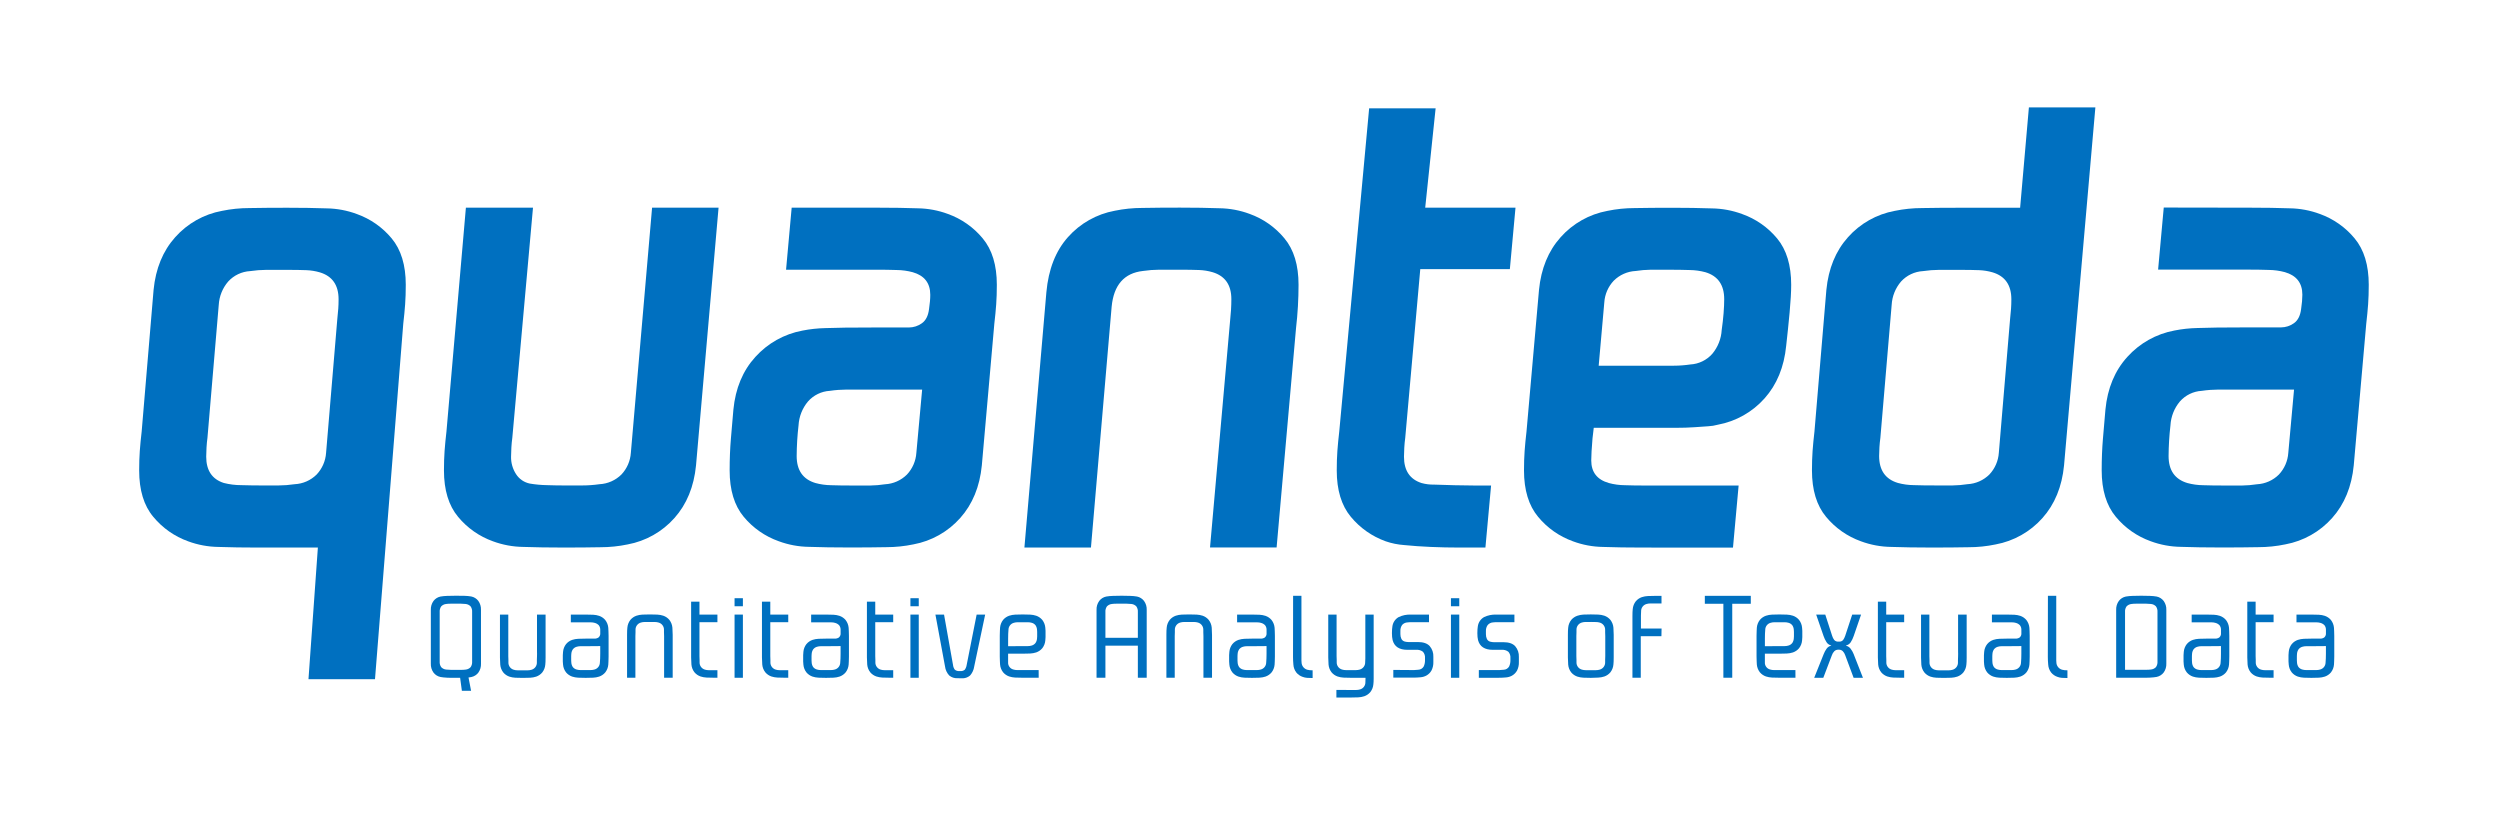
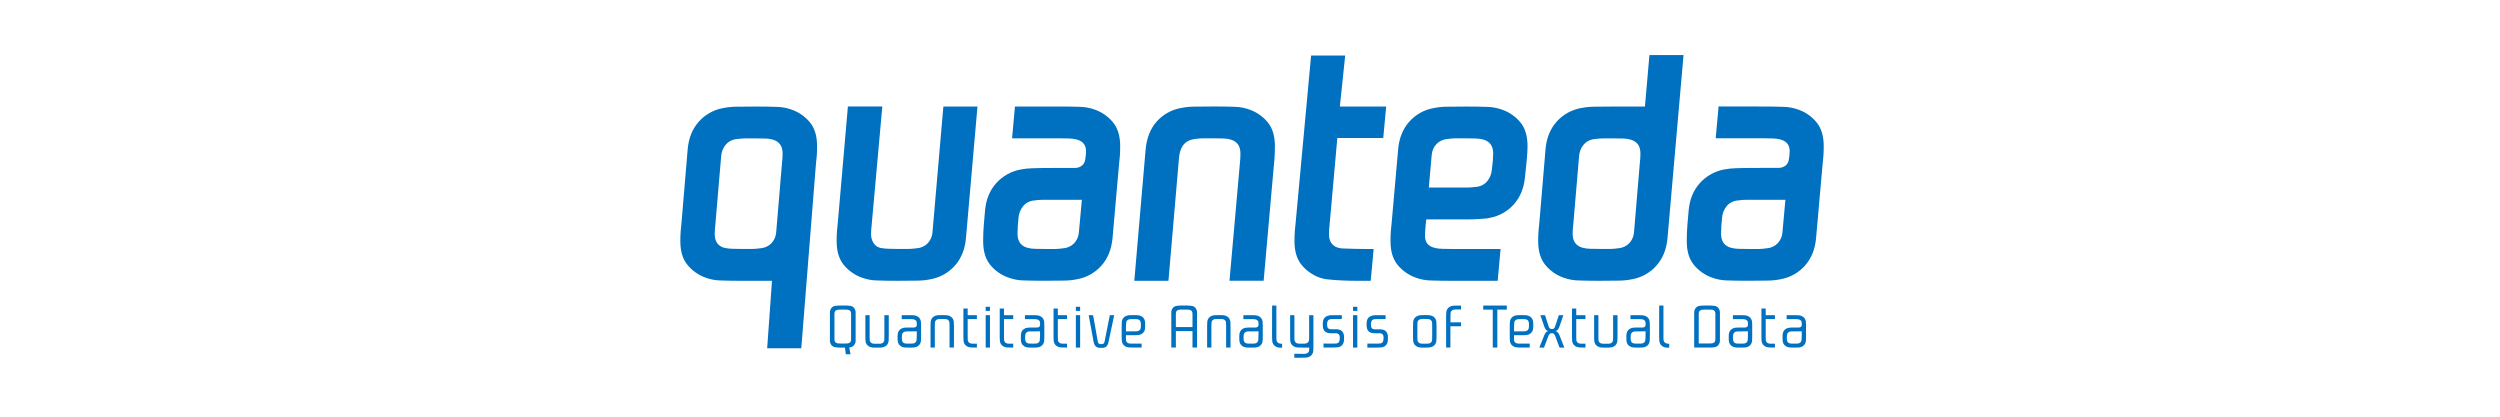
- <svg xmlns="http://www.w3.org/2000/svg" id="Layer_1" data-name="Layer 1" viewBox="0 0 1200 390">
+ <svg xmlns="http://www.w3.org/2000/svg" width="1200" height="200" id="Layer_1" data-name="Layer 1" viewBox="0 0 1200 390">
  <defs>
    <style>.cls-1{fill:#0070c0;}</style>
  </defs>
  <path class="cls-1" d="M180,326H148.07l4.51-63.17H124q-10.54,0-19.11-.3a43.37,43.37,0,0,1-14.6-2.71,38.51,38.51,0,0,1-16.71-11.74Q66.8,240,66.8,225.8q0-5.11.3-9.33t.9-9.33l5.72-68q1.5-15.35,10.38-25.28a39.66,39.66,0,0,1,22.42-12.64,65.3,65.3,0,0,1,13.24-1.35q8.13-.15,18.06-.15,10.53,0,19,.3a43.18,43.18,0,0,1,14.45,2.71A38.5,38.5,0,0,1,188,114.43q6.77,8.13,6.77,22.27,0,5.12-.3,9.33t-.9,9.33ZM161.92,153q.3-2.71.45-4.82t.15-4.51q0-10.23-9-12.94a26.64,26.64,0,0,0-6.47-1.05q-3.46-.15-10.38-.15H127.9a55.85,55.85,0,0,0-7.83.6,15.45,15.45,0,0,0-10.54,5A18.82,18.82,0,0,0,105,146.34l-5.42,63.81q-.3,2.11-.45,4.67c-.1,1.71-.15,3.16-.15,4.36q0,9.93,8.43,12.64a33.9,33.9,0,0,0,8.43,1.05q5.42.16,9.93.15h7.83a55.17,55.17,0,0,0,7.83-.6A16.08,16.08,0,0,0,152,227.76a16.8,16.8,0,0,0,4.52-10.38Z" />
  <path class="cls-1" d="M313,99.69h31.91L334.09,223.4q-1.51,15.35-10.38,25.28a39.68,39.68,0,0,1-22.42,12.64,63.85,63.85,0,0,1-13.09,1.35q-8,.16-17.91.15-10.54,0-19.11-.3a43.37,43.37,0,0,1-14.6-2.71,38.52,38.52,0,0,1-16.71-11.74q-6.77-8.13-6.77-22.27,0-5.11.3-9.33t.9-9.33l9.33-107.46h32.21l-9.93,110.47q-.3,2.11-.45,4.67c-.1,1.71-.15,3.16-.15,4.36a14.81,14.81,0,0,0,2.41,8.43,10.26,10.26,0,0,0,6.62,4.51,55.48,55.48,0,0,0,8.13.75q4.81.16,8.43.15h8.28a60.22,60.22,0,0,0,8.58-.6,16.08,16.08,0,0,0,10.54-4.67,16.79,16.79,0,0,0,4.51-10.38Z" />
  <path class="cls-1" d="M421.56,99.69q10.53,0,19,.3A43.19,43.19,0,0,1,455,102.7a38.51,38.51,0,0,1,16.71,11.74q6.77,8.13,6.77,22.27,0,5.12-.3,9.33t-.9,9.33l-6,68q-1.51,15.35-10.38,25.28a39.68,39.68,0,0,1-22.42,12.64,63.86,63.86,0,0,1-13.09,1.35q-8,.16-17.91.15-10.54,0-19.11-.3a43.37,43.37,0,0,1-14.6-2.71A38.51,38.51,0,0,1,357,248.08q-6.77-8.13-6.77-22.27,0-8.13.6-15.2t1.2-14q1.5-15.35,10.54-25.28a40.4,40.4,0,0,1,22.58-12.64,63.74,63.74,0,0,1,11-1.2q7.07-.3,23.93-.3H436.3a10.7,10.7,0,0,0,6.17-2q2.86-2,3.46-6.77.3-2.1.45-3.76c.1-1.1.15-2.15.15-3.16q0-8.42-8.43-10.84a30.91,30.91,0,0,0-7.67-1.05q-4.67-.15-9.18-.15H377.31L380,99.69ZM442.63,187H406.36a56.66,56.66,0,0,0-8,.6,15.16,15.16,0,0,0-10.54,5.12,19.52,19.52,0,0,0-4.52,11.44,134.76,134.76,0,0,0-.9,14.75q0,10.24,9,12.94a30,30,0,0,0,7.53,1.05q4.51.16,10.23.15h8.58a51.12,51.12,0,0,0,7.07-.6,16.08,16.08,0,0,0,10.53-4.67,16.79,16.79,0,0,0,4.51-10.38Z" />
  <path class="cls-1" d="M590.45,153.87q.3-2.71.45-5.27t.15-5q0-10.23-9-12.94a26.63,26.63,0,0,0-6.47-1.05q-3.46-.15-10.38-.15h-8.73a55.83,55.83,0,0,0-7.83.6q-13.55,1.51-15.05,17.16l-9.93,115.58H491.72l10.54-122.51q1.5-16.55,10.38-26.49a39.66,39.66,0,0,1,22.43-12.64,65.28,65.28,0,0,1,13.24-1.35q8.13-.15,18.06-.15,10.53,0,19,.3a43.2,43.2,0,0,1,14.45,2.71,38.51,38.51,0,0,1,16.71,11.74q6.77,8.13,6.77,22.27,0,5.12-.3,10.38t-.9,10.38l-9.33,105.35H580.81Z" />
  <path class="cls-1" d="M657.19,52H689.1l-5,47.69h43.34l-2.71,29.5h-43l-7.22,81q-.3,2.11-.45,4.67c-.1,1.71-.15,3.16-.15,4.36q0,9.93,8.43,12.64a21,21,0,0,0,6,.75q4.51.16,9.93.3t10.23.15h7.22L713,262.83H700.79q-7.08,0-14-.3t-12.79-.9a34.62,34.62,0,0,1-8.88-1.81,38.51,38.51,0,0,1-16.71-11.74q-6.77-8.13-6.77-22.27,0-5.11.3-9.33t.9-9.33Z" />
  <path class="cls-1" d="M788.44,262.83q-10.54,0-19-.3A42.93,42.93,0,0,1,755,259.82a38.51,38.51,0,0,1-16.71-11.74q-6.77-8.13-6.77-22.27,0-5.11.3-9.33t.9-9.33l6-68q1.5-15.35,10.38-25.28a39.66,39.66,0,0,1,22.42-12.64,64.45,64.45,0,0,1,13.09-1.35q8-.15,17.91-.15,10.53,0,19.11.3a43.61,43.61,0,0,1,14.6,2.71A38.51,38.51,0,0,1,853,114.43q6.77,8.13,6.77,22.27,0,5.12-.75,13.24t-1.65,16q-1.51,15.35-10.38,25.28a39.67,39.67,0,0,1-22.42,12.64,21.34,21.34,0,0,1-4.67.75q-2.56.16-6.47.45t-9.63.3H765l-.6,5.12q-.3,3.32-.45,6.17c-.1,1.91-.15,3.36-.15,4.36q0,8.43,8.43,10.84a30.62,30.62,0,0,0,7.68,1.05q4.66.16,9.18.15h45.45l-2.71,29.8Zm-21.07-87.29h36a56.05,56.05,0,0,0,8-.6,15.16,15.16,0,0,0,10.54-5.12,19.57,19.57,0,0,0,4.51-11.44q.6-4.21.9-8t.3-6.77q0-10.23-9-12.94a30.28,30.28,0,0,0-7.52-1.05q-4.52-.15-10.23-.15H792.2a51.74,51.74,0,0,0-7.07.6,16.08,16.08,0,0,0-10.54,4.67,16.75,16.75,0,0,0-4.52,10.38Z" />
  <path class="cls-1" d="M990.74,223.4q-1.51,15.35-10.38,25.28a39.68,39.68,0,0,1-22.43,12.64,63.83,63.83,0,0,1-13.09,1.35q-8,.16-17.91.15-10.54,0-19.11-.3a43.37,43.37,0,0,1-14.6-2.71,38.52,38.52,0,0,1-16.71-11.74q-6.77-8.13-6.77-22.27,0-5.11.3-9.33t.9-9.33l5.72-68q1.5-15.35,10.38-25.28a39.66,39.66,0,0,1,22.42-12.64,65.28,65.28,0,0,1,13.24-1.35q8.13-.15,18.06-.15h28.9l4.21-48.16h31.91ZM964.85,153q.3-2.71.45-4.82t.15-4.51q0-10.23-9-12.94a26.64,26.64,0,0,0-6.47-1.05q-3.46-.15-10.38-.15h-8.73a55.84,55.84,0,0,0-7.83.6,15.45,15.45,0,0,0-10.54,5A18.81,18.81,0,0,0,908,146.34l-5.42,63.81q-.3,2.11-.45,4.51c-.1,1.61-.15,3-.15,4.21q0,10.24,9,12.94a30,30,0,0,0,7.53,1.05q4.51.16,10.23.15h8.58a51.11,51.11,0,0,0,7.07-.6,16.08,16.08,0,0,0,10.53-4.67,16.8,16.8,0,0,0,4.52-10.38Z" />
  <path class="cls-1" d="M1080.07,99.69q10.53,0,19,.3a43.19,43.19,0,0,1,14.45,2.71,38.51,38.51,0,0,1,16.71,11.74q6.77,8.13,6.77,22.27,0,5.12-.3,9.33t-.9,9.33l-6,68q-1.51,15.35-10.38,25.28a39.68,39.68,0,0,1-22.42,12.64,63.86,63.86,0,0,1-13.09,1.35q-8,.16-17.91.15-10.54,0-19.11-.3a43.36,43.36,0,0,1-14.6-2.71,38.52,38.52,0,0,1-16.71-11.74q-6.77-8.13-6.77-22.27,0-8.13.6-15.2t1.2-14q1.5-15.35,10.53-25.28a40.4,40.4,0,0,1,22.58-12.64,63.74,63.74,0,0,1,11-1.2q7.07-.3,23.93-.3h16.25a10.7,10.7,0,0,0,6.17-2q2.86-2,3.46-6.77.3-2.1.45-3.76t.15-3.16q0-8.42-8.43-10.84a30.92,30.92,0,0,0-7.68-1.05q-4.67-.15-9.18-.15h-43.95l2.71-29.8ZM1101.14,187h-36.27a56.67,56.67,0,0,0-8,.6,15.16,15.16,0,0,0-10.54,5.12,19.52,19.52,0,0,0-4.51,11.44,134.54,134.54,0,0,0-.9,14.75q0,10.24,9,12.94a30,30,0,0,0,7.53,1.05q4.51.16,10.23.15h8.58a51.11,51.11,0,0,0,7.07-.6,16.08,16.08,0,0,0,10.54-4.67,16.79,16.79,0,0,0,4.51-10.38Z" />
  <path class="cls-1" d="M230.88,318.54a6.86,6.86,0,0,1-1.29,4.34,5.65,5.65,0,0,1-3.36,2.1,12.25,12.25,0,0,1-1.34.22l1.23,6.38H221.7l-.84-6.22h-4.12q-1.09,0-2.07-.06t-1.82-.14c-.56-.06-1-.12-1.4-.2a5.64,5.64,0,0,1-3.36-2.1,6.85,6.85,0,0,1-1.29-4.34V292.78a6.86,6.86,0,0,1,1.29-4.34,5.65,5.65,0,0,1,3.36-2.1,22.14,22.14,0,0,1,3.22-.31q2.1-.08,4.17-.08T223,286a22.19,22.19,0,0,1,3.22.31,5.66,5.66,0,0,1,3.36,2.1,6.86,6.86,0,0,1,1.29,4.34Zm-12.1,3,2.46,0q1.34,0,2.3-.14a3.8,3.8,0,0,0,2.35-1.15,4.19,4.19,0,0,0,.73-2.72V293.78a4.19,4.19,0,0,0-.73-2.72,3.81,3.81,0,0,0-2.35-1.15q-1-.11-2.3-.14l-2.46,0-2.38,0q-1.32,0-2.27.14a3.8,3.8,0,0,0-2.35,1.15,4.18,4.18,0,0,0-.73,2.72v23.74a4.18,4.18,0,0,0,.73,2.72,3.79,3.79,0,0,0,2.35,1.15q1,.11,2.27.14Z" />
  <path class="cls-1" d="M261.88,295v15.18q0,3.14,0,5.43t-.14,3.42a7,7,0,0,1-1.46,3.75,6.63,6.63,0,0,1-2.91,2,11,11,0,0,1-2.88.53q-1.54.08-3.56.08t-3.56-.08a10.94,10.94,0,0,1-2.88-.53,6.62,6.62,0,0,1-2.91-2,7,7,0,0,1-1.46-3.75q-.11-1.12-.14-3.42t0-5.43V295h4v17.7q0,1.23,0,2.27t.06,1.85q0,.81,0,1.15a3.53,3.53,0,0,0,2.63,3.53,6.1,6.1,0,0,0,1.74.25q1.06,0,2.46,0t2.46,0a6.11,6.11,0,0,0,1.74-.25,3.53,3.53,0,0,0,2.63-3.53c0-.22,0-.6,0-1.12s0-1.14.06-1.85,0-1.47,0-2.3V295Z" />
  <path class="cls-1" d="M281.17,295q2,0,3.56.08a11,11,0,0,1,2.88.53,6.65,6.65,0,0,1,2.91,2,7,7,0,0,1,1.46,3.75q.06.56.08,1.6t.06,2.27q0,1.23,0,2.55v4.87q0,1.32,0,2.55t-.06,2.24q0,1-.08,1.57a7,7,0,0,1-1.46,3.75,6.63,6.63,0,0,1-2.91,2,11,11,0,0,1-2.91.53q-1.57.08-3.58.08t-3.58-.08a11,11,0,0,1-2.91-.53,6.62,6.62,0,0,1-2.91-2,7,7,0,0,1-1.46-3.75,10.61,10.61,0,0,1-.11-1.51v-3a12,12,0,0,1,.11-1.6,7,7,0,0,1,1.46-3.75,6.64,6.64,0,0,1,2.91-2,11.13,11.13,0,0,1,2.94-.53q1.6-.08,3.61-.08h4.2a3.32,3.32,0,0,0,1.93-.56,2.49,2.49,0,0,0,.81-2.18v-1.29a3.54,3.54,0,0,0-.67-2.35,4.07,4.07,0,0,0-2-1.18,6.25,6.25,0,0,0-1.76-.25q-1.09,0-2.49,0H274V295Zm0,15.18q-1.4,0-2.52,0a6.35,6.35,0,0,0-1.79.25,3.48,3.48,0,0,0-1.9,1.26,4.39,4.39,0,0,0-.73,2.21,8,8,0,0,0-.06,1v2.07a8.5,8.5,0,0,0,.06,1,4.4,4.4,0,0,0,.7,2.18,3.39,3.39,0,0,0,1.88,1.23,6.22,6.22,0,0,0,1.76.25q1.09,0,2.49,0t2.49,0a6.22,6.22,0,0,0,1.76-.25,3.48,3.48,0,0,0,2.63-3.3q.17-1.85.17-4.26v-3.7Z" />
  <path class="cls-1" d="M318.77,325.31v-17.7q0-1.23,0-2.27t-.06-1.85q0-.81,0-1.15a3.53,3.53,0,0,0-2.63-3.53,6.16,6.16,0,0,0-1.74-.25q-1.06,0-2.46,0t-2.46,0a6.15,6.15,0,0,0-1.74.25,3.53,3.53,0,0,0-2.63,3.53q0,.34,0,1.15t-.06,1.85q0,1,0,2.3v17.67h-4V310.14q0-3.14,0-5.43t.14-3.42a7,7,0,0,1,1.46-3.75,6.63,6.63,0,0,1,2.91-2,11,11,0,0,1,2.88-.53q1.54-.08,3.56-.08t3.56.08a11,11,0,0,1,2.88.53,6.64,6.64,0,0,1,2.91,2,7,7,0,0,1,1.46,3.75q.11,1.12.14,3.42t0,5.43v15.18Z" />
  <path class="cls-1" d="M342.69,325.31q-2,0-3.56-.08a11,11,0,0,1-2.88-.53,6.63,6.63,0,0,1-2.91-2,7,7,0,0,1-1.46-3.75q-.11-1.12-.14-3.42t0-5.43V288.8h4V295h8.62v3.64h-8.62v14q0,1.23,0,2.27t.06,1.85q0,.81,0,1.15a3.53,3.53,0,0,0,2.63,3.53,6.22,6.22,0,0,0,1.76.25q1.09,0,2.49,0h1.68v3.64Z" />
  <path class="cls-1" d="M356.59,291h-4v-3.86h4Zm0,34.33h-4V295h4Z" />
  <path class="cls-1" d="M376.69,325.31q-2,0-3.56-.08a11,11,0,0,1-2.88-.53,6.63,6.63,0,0,1-2.91-2,7,7,0,0,1-1.46-3.75q-.11-1.12-.14-3.42t0-5.43V288.8h4V295h8.62v3.64h-8.62v14q0,1.23,0,2.27t.06,1.85q0,.81,0,1.15a3.53,3.53,0,0,0,2.63,3.53,6.22,6.22,0,0,0,1.76.25q1.09,0,2.49,0h1.68v3.64Z" />
  <path class="cls-1" d="M396.54,295q2,0,3.56.08a11,11,0,0,1,2.88.53,6.65,6.65,0,0,1,2.91,2,7,7,0,0,1,1.46,3.75q.06.56.08,1.6t.06,2.27q0,1.23,0,2.55v4.87q0,1.32,0,2.55t-.06,2.24q0,1-.08,1.57a7,7,0,0,1-1.46,3.75,6.63,6.63,0,0,1-2.91,2,11,11,0,0,1-2.91.53q-1.57.08-3.58.08t-3.58-.08a11,11,0,0,1-2.91-.53,6.62,6.62,0,0,1-2.91-2,7,7,0,0,1-1.46-3.75,10.61,10.61,0,0,1-.11-1.51v-3a12,12,0,0,1,.11-1.6,7,7,0,0,1,1.46-3.75,6.64,6.64,0,0,1,2.91-2,11.13,11.13,0,0,1,2.94-.53q1.6-.08,3.61-.08h4.2a3.32,3.32,0,0,0,1.93-.56,2.49,2.49,0,0,0,.81-2.18v-1.29a3.54,3.54,0,0,0-.67-2.35,4.07,4.07,0,0,0-2-1.18,6.25,6.25,0,0,0-1.76-.25q-1.09,0-2.49,0h-7.22V295Zm0,15.18q-1.4,0-2.52,0a6.35,6.35,0,0,0-1.79.25,3.48,3.48,0,0,0-1.9,1.26,4.39,4.39,0,0,0-.73,2.21,8,8,0,0,0-.06,1v2.07a8.5,8.5,0,0,0,.06,1,4.4,4.4,0,0,0,.7,2.18,3.39,3.39,0,0,0,1.88,1.23,6.22,6.22,0,0,0,1.76.25q1.09,0,2.49,0t2.49,0a6.22,6.22,0,0,0,1.76-.25,3.48,3.48,0,0,0,2.63-3.3q.17-1.85.17-4.26v-3.7Z" />
  <path class="cls-1" d="M427.07,325.31q-2,0-3.56-.08a11,11,0,0,1-2.88-.53,6.63,6.63,0,0,1-2.91-2,7,7,0,0,1-1.46-3.75q-.11-1.12-.14-3.42t0-5.43V288.8h4V295h8.62v3.64h-8.62v14q0,1.23,0,2.27t.06,1.85q0,.81,0,1.15a3.53,3.53,0,0,0,2.63,3.53,6.22,6.22,0,0,0,1.76.25q1.09,0,2.49,0h1.68v3.64Z" />
  <path class="cls-1" d="M441,291h-4v-3.86h4Zm0,34.33h-4V295h4Z" />
  <path class="cls-1" d="M459.61,325.54a5.67,5.67,0,0,1-4-1.32,7.77,7.77,0,0,1-2-4.34L449,295h4.14l4.31,24.19a4.58,4.58,0,0,0,.87,2.27,3,3,0,0,0,2.21.64h.39a2.85,2.85,0,0,0,2.18-.64,5.15,5.15,0,0,0,.9-2.27L468.79,295h4.09l-5.26,24.92a8.2,8.2,0,0,1-2,4.34,5.57,5.57,0,0,1-4,1.32Z" />
  <path class="cls-1" d="M498.57,325.31h-7.73q-2,0-3.56-.08a11,11,0,0,1-2.88-.53,6.63,6.63,0,0,1-2.91-2,7,7,0,0,1-1.46-3.75q-.06-.56-.08-1.6t-.06-2.27q0-1.23,0-2.55v-4.87q0-1.32,0-2.55t.06-2.24q0-1,.08-1.57a7,7,0,0,1,1.46-3.75,6.64,6.64,0,0,1,2.91-2,11.07,11.07,0,0,1,2.91-.53q1.57-.08,3.58-.08t3.58.08a11.06,11.06,0,0,1,2.91.53,6.64,6.64,0,0,1,2.91,2,7,7,0,0,1,1.46,3.75,10.77,10.77,0,0,1,.11,1.51v3a12.18,12.18,0,0,1-.11,1.6,7,7,0,0,1-1.46,3.75,6.63,6.63,0,0,1-2.91,2,11.07,11.07,0,0,1-2.94.53q-1.6.08-3.61.08h-6.94v4.09a3.36,3.36,0,0,0,2.63,3.53,6.22,6.22,0,0,0,1.76.25q1.09,0,2.49,0h7.78Zm-7.73-15.18q1.4,0,2.52,0a6.28,6.28,0,0,0,1.79-.25,3.47,3.47,0,0,0,1.9-1.26,4.39,4.39,0,0,0,.73-2.21,8.16,8.16,0,0,0,.06-1v-2.07a8.71,8.71,0,0,0-.06-1,4.4,4.4,0,0,0-.7-2.18,3.4,3.4,0,0,0-1.88-1.23,6.29,6.29,0,0,0-1.76-.25q-1.09,0-2.49,0t-2.49,0a6.29,6.29,0,0,0-1.76.25,3.48,3.48,0,0,0-2.63,3.3q-.17,1.85-.17,4.26v3.7Z" />
  <path class="cls-1" d="M546.17,325.31v-15.4H530.6v15.4h-4.26V292.78a6.86,6.86,0,0,1,1.29-4.34,5.65,5.65,0,0,1,3.36-2.1,22.16,22.16,0,0,1,3.22-.31q2.1-.08,4.17-.08t4.17.08a22.17,22.17,0,0,1,3.22.31,5.65,5.65,0,0,1,3.36,2.1,6.86,6.86,0,0,1,1.29,4.34v32.54ZM530.6,306.16h15.57V293.78a4.19,4.19,0,0,0-.73-2.72,3.8,3.8,0,0,0-2.35-1.15q-1-.11-2.3-.14l-2.46,0-2.38,0q-1.32,0-2.27.14a3.8,3.8,0,0,0-2.35,1.15,4.18,4.18,0,0,0-.73,2.72Z" />
  <path class="cls-1" d="M577.65,325.31v-17.7q0-1.23,0-2.27t-.06-1.85q0-.81,0-1.15a3.53,3.53,0,0,0-2.63-3.53,6.16,6.16,0,0,0-1.74-.25q-1.06,0-2.46,0t-2.46,0a6.15,6.15,0,0,0-1.74.25,3.53,3.53,0,0,0-2.63,3.53q0,.34,0,1.15t-.06,1.85q0,1,0,2.3v17.67h-4V310.14q0-3.14,0-5.43t.14-3.42a7,7,0,0,1,1.46-3.75,6.63,6.63,0,0,1,2.91-2,11,11,0,0,1,2.88-.53q1.54-.08,3.56-.08t3.56.08a11,11,0,0,1,2.88.53,6.64,6.64,0,0,1,2.91,2,7,7,0,0,1,1.46,3.75q.11,1.12.14,3.42t0,5.43v15.18Z" />
  <path class="cls-1" d="M601,295q2,0,3.56.08a11,11,0,0,1,2.88.53,6.65,6.65,0,0,1,2.91,2,7,7,0,0,1,1.46,3.75q.06.56.08,1.6t.06,2.27q0,1.23,0,2.55v4.87q0,1.32,0,2.55t-.06,2.24q0,1-.08,1.57a7,7,0,0,1-1.46,3.75,6.63,6.63,0,0,1-2.91,2,11,11,0,0,1-2.91.53q-1.57.08-3.58.08t-3.58-.08a11,11,0,0,1-2.91-.53,6.62,6.62,0,0,1-2.91-2,7,7,0,0,1-1.46-3.75,10.61,10.61,0,0,1-.11-1.51v-3a12,12,0,0,1,.11-1.6,7,7,0,0,1,1.46-3.75,6.64,6.64,0,0,1,2.91-2,11.13,11.13,0,0,1,2.94-.53q1.6-.08,3.61-.08h4.2a3.32,3.32,0,0,0,1.93-.56,2.49,2.49,0,0,0,.81-2.18v-1.29a3.54,3.54,0,0,0-.67-2.35,4.07,4.07,0,0,0-2-1.18,6.25,6.25,0,0,0-1.76-.25q-1.09,0-2.49,0h-7.22V295Zm0,15.18q-1.4,0-2.52,0a6.35,6.35,0,0,0-1.79.25,3.48,3.48,0,0,0-1.9,1.26,4.39,4.39,0,0,0-.73,2.21,8,8,0,0,0-.06,1v2.07a8.5,8.5,0,0,0,.06,1,4.4,4.4,0,0,0,.7,2.18,3.39,3.39,0,0,0,1.88,1.23,6.22,6.22,0,0,0,1.76.25q1.09,0,2.49,0t2.49,0a6.22,6.22,0,0,0,1.76-.25,3.48,3.48,0,0,0,2.63-3.3q.17-1.85.17-4.26v-3.7Z" />
  <path class="cls-1" d="M620.69,286h4v30.94a8,8,0,0,0,.06,1,3.76,3.76,0,0,0,2.74,3.53,5.94,5.94,0,0,0,1.2.22q.64.06,1.37.06v3.7q-1.46,0-2.63-.08a7.44,7.44,0,0,1-2.18-.48,6.59,6.59,0,0,1-3-2.07,6.91,6.91,0,0,1-1.43-3.86q-.17-1.85-.17-3.64Z" />
  <path class="cls-1" d="M648.51,331.19q1.4,0,2.49,0a6.28,6.28,0,0,0,1.76-.25,3.51,3.51,0,0,0,2.63-3.53l.06-2.07h-6.94q-2,0-3.56-.08a10.94,10.94,0,0,1-2.88-.53,6.62,6.62,0,0,1-2.91-2,7,7,0,0,1-1.46-3.75q-.11-1.12-.14-3.42t0-5.43V295h4V312.6q0,1.23,0,2.3t.06,1.85q0,.78,0,1.12a3.53,3.53,0,0,0,2.63,3.53,6.1,6.1,0,0,0,1.74.25q1.06,0,2.46,0t2.46,0a6.11,6.11,0,0,0,1.74-.25,3.53,3.53,0,0,0,2.63-3.53q.06-.5.08-1.82t0-3V295h4V322.9q0,1.23,0,2.83t-.14,2.72a7,7,0,0,1-1.46,3.75,6.65,6.65,0,0,1-2.91,2,11,11,0,0,1-2.88.53q-1.54.08-3.56.08h-6.94v-3.64Z" />
  <path class="cls-1" d="M677,321.62l1.9,0a17.47,17.47,0,0,0,1.85-.14,3.13,3.13,0,0,0,2.63-1.57A6.66,6.66,0,0,0,684,317v-1.12a4.05,4.05,0,0,0-1-3.05,4.71,4.71,0,0,0-3.28-.92h-4.2q-5.82,0-7.06-4.65a9.06,9.06,0,0,1-.25-1.54q-.08-.92-.08-1.82t.06-1.82a13.05,13.05,0,0,1,.17-1.48,6,6,0,0,1,3-4.4,12.49,12.49,0,0,1,5.82-1.2h8.74v3.64h-8a17.29,17.29,0,0,0-2.27.11A3.63,3.63,0,0,0,673,300a4.71,4.71,0,0,0-.81,2.88v1.46a5.27,5.27,0,0,0,.48,2.32,2.53,2.53,0,0,0,1.76,1.32,8,8,0,0,0,1.54.2l1.6,0h3q3.92,0,5.68,1.93a7.39,7.39,0,0,1,1.76,5.18v2.41a8.41,8.41,0,0,1-.87,4.09,6.31,6.31,0,0,1-2.44,2.46,7.09,7.09,0,0,1-2.83.84,35.3,35.3,0,0,1-3.56.17h-9.52v-3.7Z" />
  <path class="cls-1" d="M700.45,291h-4v-3.86h4Zm0,34.33h-4V295h4Z" />
  <path class="cls-1" d="M718,321.62l1.9,0a17.47,17.47,0,0,0,1.85-.14,3.13,3.13,0,0,0,2.63-1.57A6.66,6.66,0,0,0,725,317v-1.12a4.05,4.05,0,0,0-1-3.05,4.71,4.71,0,0,0-3.28-.92h-4.2q-5.82,0-7.06-4.65a9.06,9.06,0,0,1-.25-1.54q-.08-.92-.08-1.82t.06-1.82a13.05,13.05,0,0,1,.17-1.48,6,6,0,0,1,3-4.4,12.49,12.49,0,0,1,5.82-1.2h8.74v3.64h-8a17.29,17.29,0,0,0-2.27.11,3.63,3.63,0,0,0-2.6,1.32,4.71,4.71,0,0,0-.81,2.88v1.46a5.27,5.27,0,0,0,.48,2.32,2.53,2.53,0,0,0,1.76,1.32,8,8,0,0,0,1.54.2l1.6,0h3q3.92,0,5.68,1.93a7.39,7.39,0,0,1,1.76,5.18v2.41a8.41,8.41,0,0,1-.87,4.09,6.31,6.31,0,0,1-2.44,2.46,7.09,7.09,0,0,1-2.83.84,35.3,35.3,0,0,1-3.56.17h-9.52v-3.7Z" />
  <path class="cls-1" d="M763.59,325.37q-2,0-3.58-.08a11,11,0,0,1-2.91-.53,6.63,6.63,0,0,1-2.91-2,7,7,0,0,1-1.46-3.75q-.11-1.12-.14-3.44t0-5.4q0-3.14,0-5.43t.14-3.42a7,7,0,0,1,1.46-3.75,6.64,6.64,0,0,1,2.91-2A11.07,11.07,0,0,1,760,295q1.57-.08,3.58-.08t3.58.08a11.06,11.06,0,0,1,2.91.53,6.64,6.64,0,0,1,2.91,2,7,7,0,0,1,1.46,3.75q.11,1.12.14,3.42t0,5.43q0,3.08,0,5.4t-.14,3.44a7,7,0,0,1-1.46,3.75,6.63,6.63,0,0,1-2.91,2,11,11,0,0,1-2.91.53Q765.61,325.37,763.59,325.37Zm0-26.82q-1.4,0-2.49,0a6.27,6.27,0,0,0-1.76.25,3.53,3.53,0,0,0-2.63,3.53q0,.34,0,1.15t-.06,1.85q0,1,0,2.3v5q0,1.23,0,2.3t.06,1.85q0,.78,0,1.12a3.53,3.53,0,0,0,2.63,3.53,6.22,6.22,0,0,0,1.76.25q1.09,0,2.49,0t2.49,0a6.21,6.21,0,0,0,1.76-.25,3.53,3.53,0,0,0,2.63-3.53q0-.34,0-1.15t.06-1.85q0-1,0-2.27v-5q0-1.23,0-2.27t-.06-1.85q0-.81,0-1.15a3.53,3.53,0,0,0-2.63-3.53,6.26,6.26,0,0,0-1.76-.25Q765,298.54,763.59,298.54Z" />
  <path class="cls-1" d="M797.48,305.38h-9.91v19.94h-4V301.23q0-3.14,0-5.43t.14-3.42a7,7,0,0,1,1.46-3.75,6.63,6.63,0,0,1,2.91-2,11,11,0,0,1,2.88-.53q1.54-.08,3.56-.08h3v3.64h-2.91q-1.4,0-2.49,0a6.29,6.29,0,0,0-1.76.25,3.53,3.53,0,0,0-2.63,3.53q-.06.73-.08,2t0,2.66v3.58h9.91Z" />
  <path class="cls-1" d="M818.32,286h22.06v3.81h-8.9v35.5h-4.26v-35.5h-8.9Z" />
  <path class="cls-1" d="M861.82,325.31h-7.73q-2,0-3.56-.08a11,11,0,0,1-2.88-.53,6.63,6.63,0,0,1-2.91-2,7,7,0,0,1-1.46-3.75q-.06-.56-.08-1.6t-.06-2.27q0-1.23,0-2.55v-4.87q0-1.32,0-2.55t.06-2.24q0-1,.08-1.57a7,7,0,0,1,1.46-3.75,6.64,6.64,0,0,1,2.91-2,11.07,11.07,0,0,1,2.91-.53q1.57-.08,3.58-.08t3.58.08a11.06,11.06,0,0,1,2.91.53,6.64,6.64,0,0,1,2.91,2,7,7,0,0,1,1.46,3.75,10.77,10.77,0,0,1,.11,1.51v3a12.18,12.18,0,0,1-.11,1.6,7,7,0,0,1-1.46,3.75,6.63,6.63,0,0,1-2.91,2,11.07,11.07,0,0,1-2.94.53q-1.6.08-3.61.08h-6.94v4.09a3.36,3.36,0,0,0,2.63,3.53,6.22,6.22,0,0,0,1.76.25q1.09,0,2.49,0h7.78Zm-7.73-15.18q1.4,0,2.52,0a6.28,6.28,0,0,0,1.79-.25,3.47,3.47,0,0,0,1.9-1.26,4.39,4.39,0,0,0,.73-2.21,8.16,8.16,0,0,0,.06-1v-2.07a8.71,8.71,0,0,0-.06-1,4.4,4.4,0,0,0-.7-2.18,3.4,3.4,0,0,0-1.88-1.23,6.29,6.29,0,0,0-1.76-.25q-1.09,0-2.49,0t-2.49,0a6.29,6.29,0,0,0-1.76.25,3.48,3.48,0,0,0-2.63,3.3q-.17,1.85-.17,4.26v3.7Z" />
  <path class="cls-1" d="M875.4,313.89a11.64,11.64,0,0,1,1.37-2.52,3.71,3.71,0,0,1,2.21-1.46v-.11a3.42,3.42,0,0,1-2.24-1.54,13.22,13.22,0,0,1-1.46-3.05L871.76,295h4.37l3.3,10.19a6.33,6.33,0,0,0,1,2,2.34,2.34,0,0,0,2,.78h.34a2.26,2.26,0,0,0,1.93-.78,7.84,7.84,0,0,0,1-2L889.06,295h4.26l-3.53,10.25a13.44,13.44,0,0,1-1.43,3,3.58,3.58,0,0,1-2.27,1.57v.11a3.94,3.94,0,0,1,2.21,1.46,10.4,10.4,0,0,1,1.43,2.52l4.48,11.42h-4.48l-4-10.75a5.26,5.26,0,0,0-1.18-2,2.51,2.51,0,0,0-1.85-.73h-.34a2.6,2.6,0,0,0-1.88.73,5.05,5.05,0,0,0-1.2,2l-4.09,10.75h-4.37Z" />
  <path class="cls-1" d="M912.33,325.31q-2,0-3.56-.08a11,11,0,0,1-2.88-.53,6.63,6.63,0,0,1-2.91-2,7,7,0,0,1-1.46-3.75q-.11-1.12-.14-3.42t0-5.43V288.8h4V295H914v3.64h-8.62v14q0,1.23,0,2.27t.06,1.85q0,.81,0,1.15a3.53,3.53,0,0,0,2.63,3.53,6.22,6.22,0,0,0,1.76.25q1.09,0,2.49,0h1.68v3.64Z" />
  <path class="cls-1" d="M944,295v15.18q0,3.14,0,5.43t-.14,3.42a7,7,0,0,1-1.46,3.75,6.63,6.63,0,0,1-2.91,2,11,11,0,0,1-2.88.53q-1.54.08-3.56.08t-3.56-.08a10.94,10.94,0,0,1-2.88-.53,6.62,6.62,0,0,1-2.91-2,7,7,0,0,1-1.46-3.75q-.11-1.12-.14-3.42t0-5.43V295h4v17.7q0,1.23,0,2.27t.06,1.85q0,.81,0,1.15a3.53,3.53,0,0,0,2.63,3.53,6.1,6.1,0,0,0,1.74.25q1.06,0,2.46,0t2.46,0a6.11,6.11,0,0,0,1.74-.25,3.53,3.53,0,0,0,2.63-3.53c0-.22,0-.6,0-1.12s0-1.14.06-1.85,0-1.47,0-2.3V295Z" />
  <path class="cls-1" d="M963.31,295q2,0,3.56.08a11,11,0,0,1,2.88.53,6.65,6.65,0,0,1,2.91,2,7,7,0,0,1,1.46,3.75q.06.56.08,1.6t.06,2.27q0,1.23,0,2.55v4.87q0,1.32,0,2.55t-.06,2.24q0,1-.08,1.57a7,7,0,0,1-1.46,3.75,6.63,6.63,0,0,1-2.91,2,11,11,0,0,1-2.91.53q-1.57.08-3.58.08t-3.58-.08a11,11,0,0,1-2.91-.53,6.62,6.62,0,0,1-2.91-2,7,7,0,0,1-1.46-3.75,10.61,10.61,0,0,1-.11-1.51v-3a12,12,0,0,1,.11-1.6,7,7,0,0,1,1.46-3.75,6.64,6.64,0,0,1,2.91-2,11.13,11.13,0,0,1,2.94-.53q1.6-.08,3.61-.08h4.2a3.32,3.32,0,0,0,1.93-.56,2.49,2.49,0,0,0,.81-2.18v-1.29a3.54,3.54,0,0,0-.67-2.35,4.07,4.07,0,0,0-2-1.18,6.25,6.25,0,0,0-1.76-.25q-1.09,0-2.49,0h-7.22V295Zm0,15.18q-1.4,0-2.52,0a6.35,6.35,0,0,0-1.79.25,3.48,3.48,0,0,0-1.9,1.26,4.39,4.39,0,0,0-.73,2.21,8,8,0,0,0-.06,1v2.07a8.5,8.5,0,0,0,.06,1,4.4,4.4,0,0,0,.7,2.18,3.39,3.39,0,0,0,1.88,1.23,6.22,6.22,0,0,0,1.76.25q1.09,0,2.49,0t2.49,0a6.22,6.22,0,0,0,1.76-.25,3.48,3.48,0,0,0,2.63-3.3q.17-1.85.17-4.26v-3.7Z" />
  <path class="cls-1" d="M983,286h4v30.94a8,8,0,0,0,.06,1,3.76,3.76,0,0,0,2.74,3.53,5.94,5.94,0,0,0,1.2.22q.64.06,1.37.06v3.7q-1.46,0-2.63-.08a7.44,7.44,0,0,1-2.18-.48,6.59,6.59,0,0,1-3-2.07,6.91,6.91,0,0,1-1.43-3.86q-.17-1.85-.17-3.64Z" />
  <path class="cls-1" d="M1015.76,325.31V292.78a6.86,6.86,0,0,1,1.29-4.34,5.65,5.65,0,0,1,3.36-2.1,22.16,22.16,0,0,1,3.22-.31q2.1-.08,4.17-.08t4.17.08a22.17,22.17,0,0,1,3.22.31,5.65,5.65,0,0,1,3.36,2.1,6.86,6.86,0,0,1,1.29,4.34v25.7a6.86,6.86,0,0,1-1.29,4.34,5.64,5.64,0,0,1-3.36,2.1c-.37.08-.84.14-1.4.2s-1.17.1-1.82.14-1.34.06-2.07.06h-14.14Zm4.26-3.81h7.73l2.46,0q1.34,0,2.3-.14a3.79,3.79,0,0,0,2.35-1.15,4.18,4.18,0,0,0,.73-2.72V293.78a4.19,4.19,0,0,0-.73-2.72,3.8,3.8,0,0,0-2.35-1.15q-1-.11-2.3-.14l-2.46,0-2.38,0q-1.32,0-2.27.14a3.8,3.8,0,0,0-2.35,1.15,4.18,4.18,0,0,0-.73,2.72Z" />
  <path class="cls-1" d="M1059.12,295q2,0,3.56.08a11,11,0,0,1,2.88.53,6.65,6.65,0,0,1,2.91,2,7,7,0,0,1,1.46,3.75q.06.56.08,1.6t.06,2.27q0,1.23,0,2.55v4.87q0,1.32,0,2.55t-.06,2.24q0,1-.08,1.57a7,7,0,0,1-1.46,3.75,6.63,6.63,0,0,1-2.91,2,11,11,0,0,1-2.91.53q-1.57.08-3.58.08t-3.58-.08a11,11,0,0,1-2.91-.53,6.62,6.62,0,0,1-2.91-2,7,7,0,0,1-1.46-3.75,10.61,10.61,0,0,1-.11-1.51v-3a12,12,0,0,1,.11-1.6,7,7,0,0,1,1.46-3.75,6.64,6.64,0,0,1,2.91-2,11.13,11.13,0,0,1,2.94-.53q1.6-.08,3.61-.08h4.2a3.32,3.32,0,0,0,1.93-.56,2.49,2.49,0,0,0,.81-2.18v-1.29a3.54,3.54,0,0,0-.67-2.35,4.07,4.07,0,0,0-2-1.18,6.25,6.25,0,0,0-1.76-.25q-1.09,0-2.49,0H1052V295Zm0,15.18q-1.4,0-2.52,0a6.35,6.35,0,0,0-1.79.25,3.48,3.48,0,0,0-1.9,1.26,4.39,4.39,0,0,0-.73,2.21,8,8,0,0,0-.06,1v2.07a8.5,8.5,0,0,0,.06,1,4.4,4.4,0,0,0,.7,2.18,3.39,3.39,0,0,0,1.88,1.23,6.22,6.22,0,0,0,1.76.25q1.09,0,2.49,0t2.49,0a6.22,6.22,0,0,0,1.76-.25,3.48,3.48,0,0,0,2.63-3.3q.17-1.85.17-4.26v-3.7Z" />
  <path class="cls-1" d="M1089.65,325.31q-2,0-3.56-.08a11,11,0,0,1-2.88-.53,6.63,6.63,0,0,1-2.91-2,7,7,0,0,1-1.46-3.75q-.11-1.12-.14-3.42t0-5.43V288.8h4V295h8.62v3.64h-8.62v14q0,1.23,0,2.27t.06,1.85q0,.81,0,1.15a3.53,3.53,0,0,0,2.63,3.53,6.22,6.22,0,0,0,1.76.25q1.09,0,2.49,0h1.68v3.64Z" />
  <path class="cls-1" d="M1109.5,295q2,0,3.56.08a11,11,0,0,1,2.88.53,6.65,6.65,0,0,1,2.91,2,7,7,0,0,1,1.46,3.75q.06.56.08,1.6t.06,2.27q0,1.23,0,2.55v4.87q0,1.32,0,2.55t-.06,2.24q0,1-.08,1.57a7,7,0,0,1-1.46,3.75,6.63,6.63,0,0,1-2.91,2,11,11,0,0,1-2.91.53q-1.57.08-3.58.08t-3.58-.08a11,11,0,0,1-2.91-.53,6.62,6.62,0,0,1-2.91-2,7,7,0,0,1-1.46-3.75,10.61,10.61,0,0,1-.11-1.51v-3a12,12,0,0,1,.11-1.6,7,7,0,0,1,1.46-3.75,6.64,6.64,0,0,1,2.91-2,11.13,11.13,0,0,1,2.94-.53q1.6-.08,3.61-.08h4.2a3.32,3.32,0,0,0,1.93-.56,2.49,2.49,0,0,0,.81-2.18v-1.29a3.54,3.54,0,0,0-.67-2.35,4.07,4.07,0,0,0-2-1.18,6.25,6.25,0,0,0-1.76-.25q-1.09,0-2.49,0h-7.22V295Zm0,15.18q-1.4,0-2.52,0a6.35,6.35,0,0,0-1.79.25,3.48,3.48,0,0,0-1.9,1.26,4.39,4.39,0,0,0-.73,2.21,8,8,0,0,0-.06,1v2.07a8.5,8.5,0,0,0,.06,1,4.4,4.4,0,0,0,.7,2.18,3.39,3.39,0,0,0,1.88,1.23,6.22,6.22,0,0,0,1.76.25q1.09,0,2.49,0t2.49,0a6.22,6.22,0,0,0,1.76-.25,3.48,3.48,0,0,0,2.63-3.3q.17-1.85.17-4.26v-3.7Z" />
</svg>
